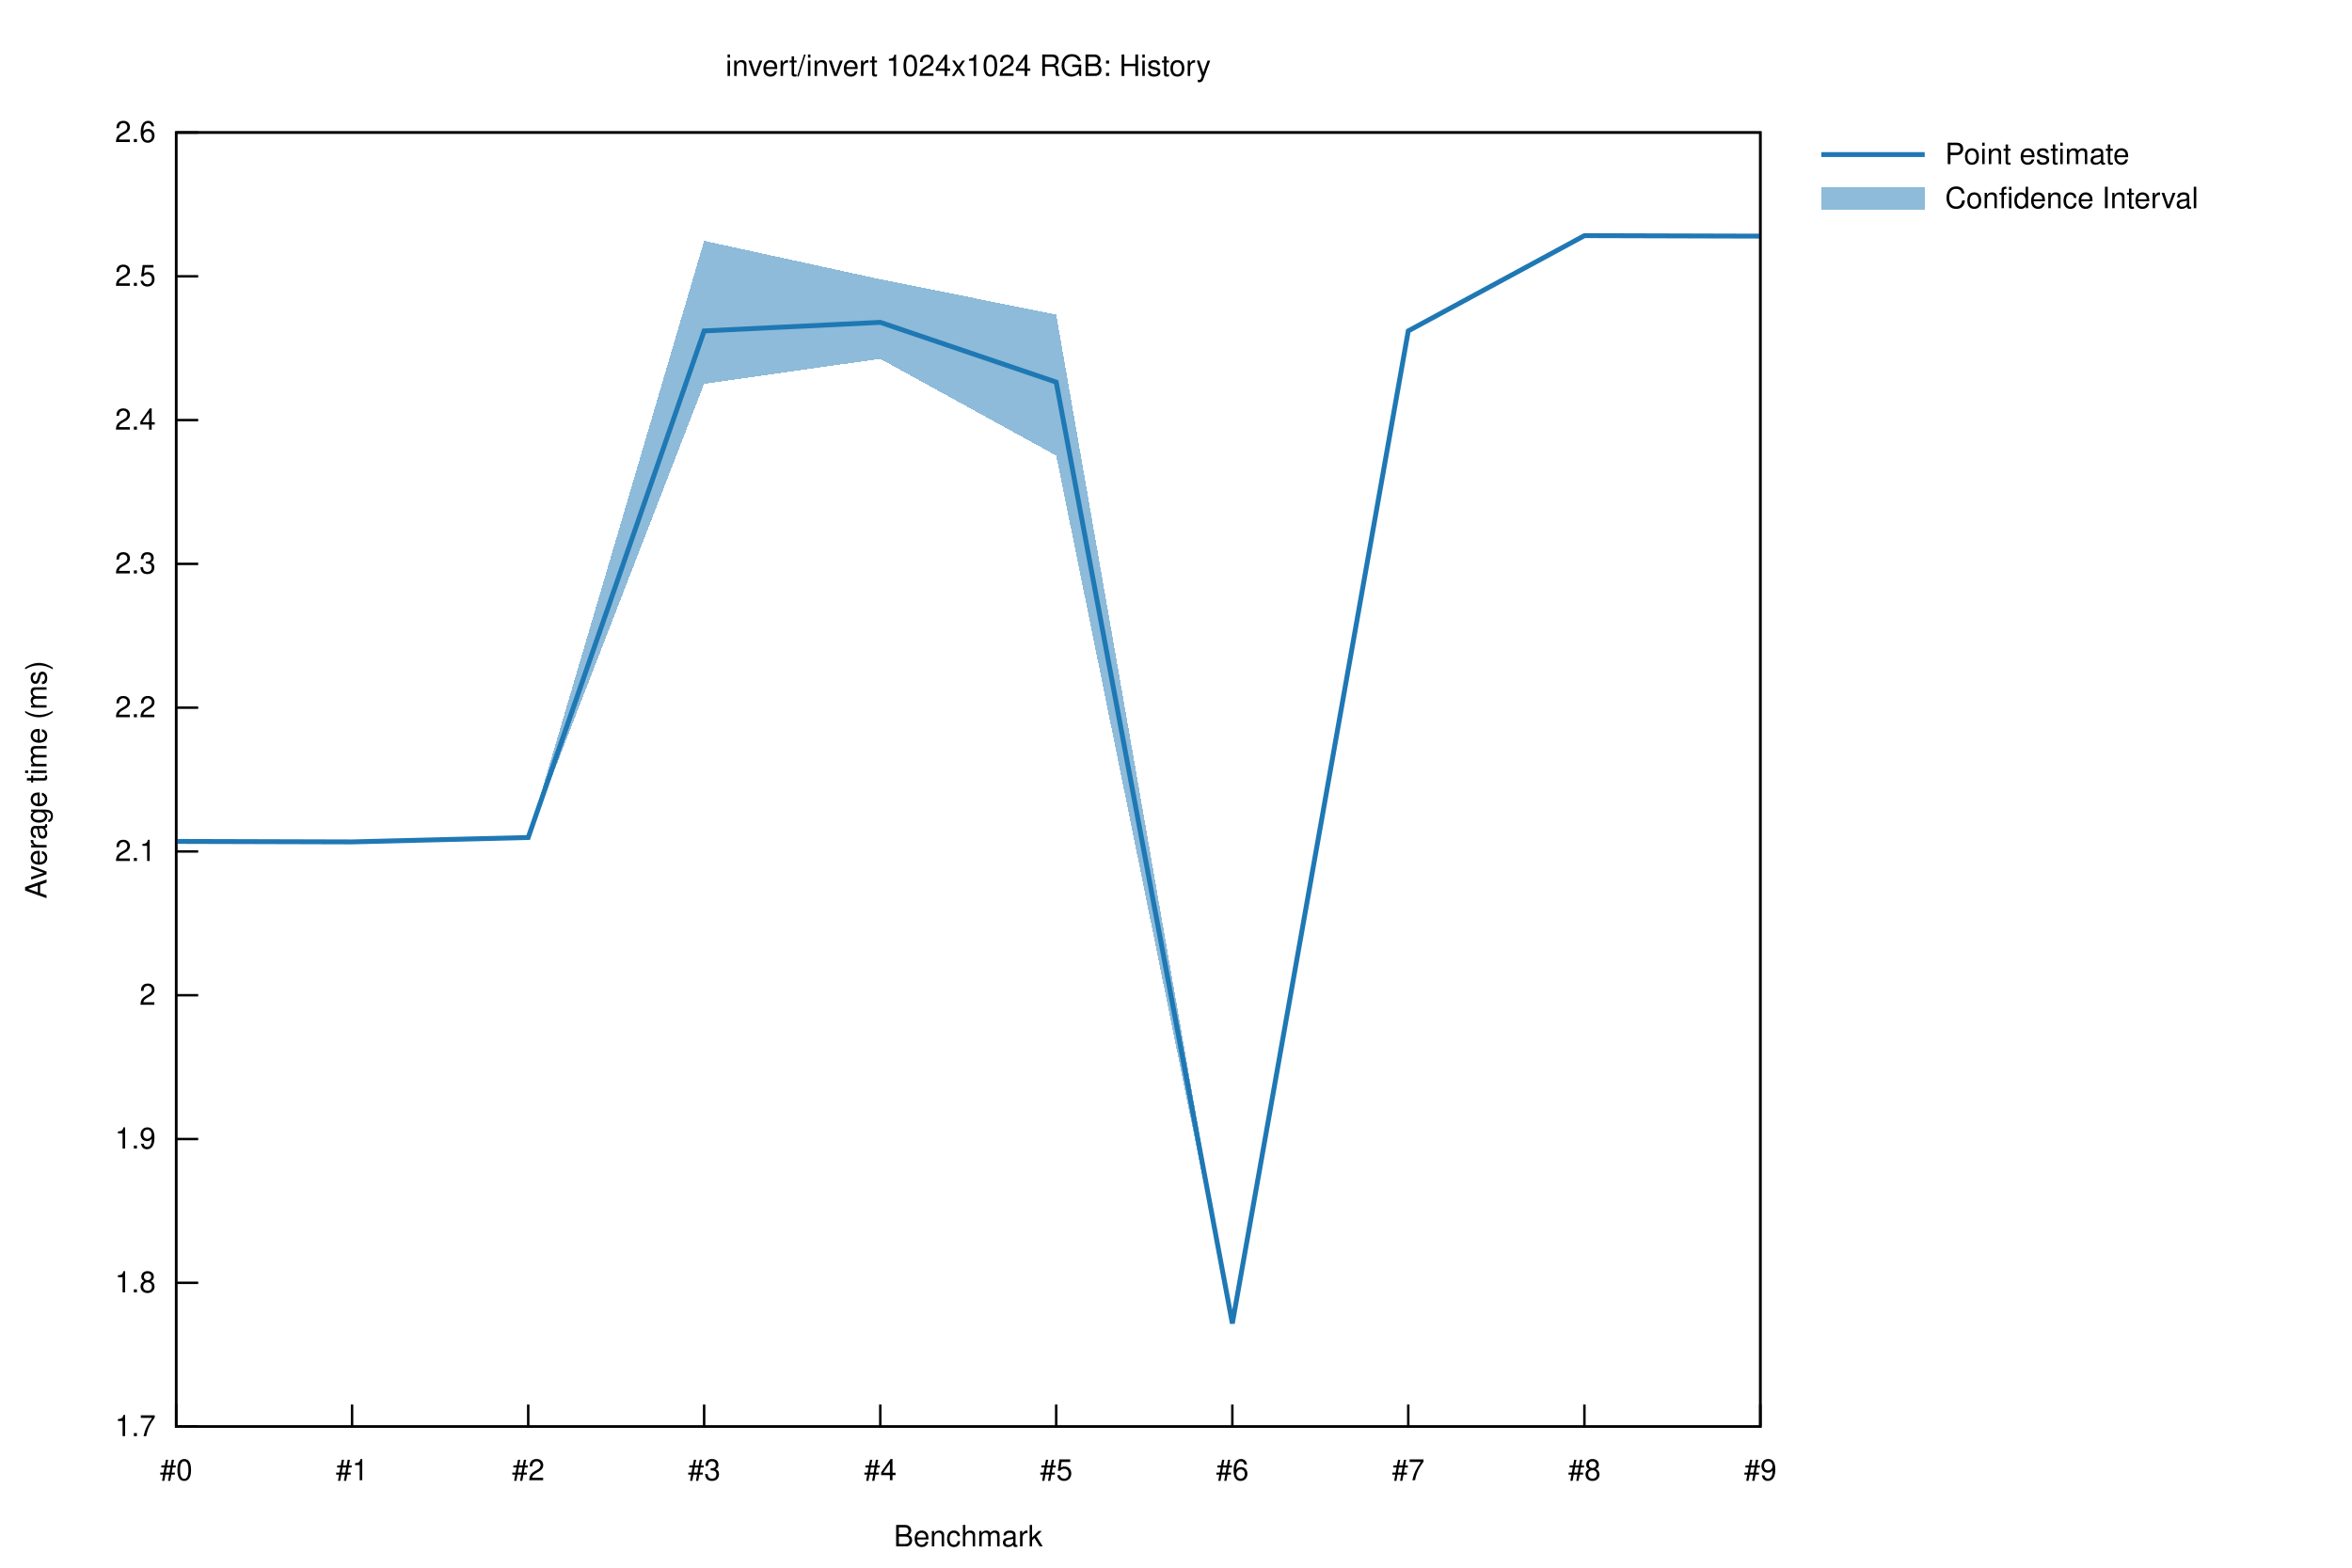
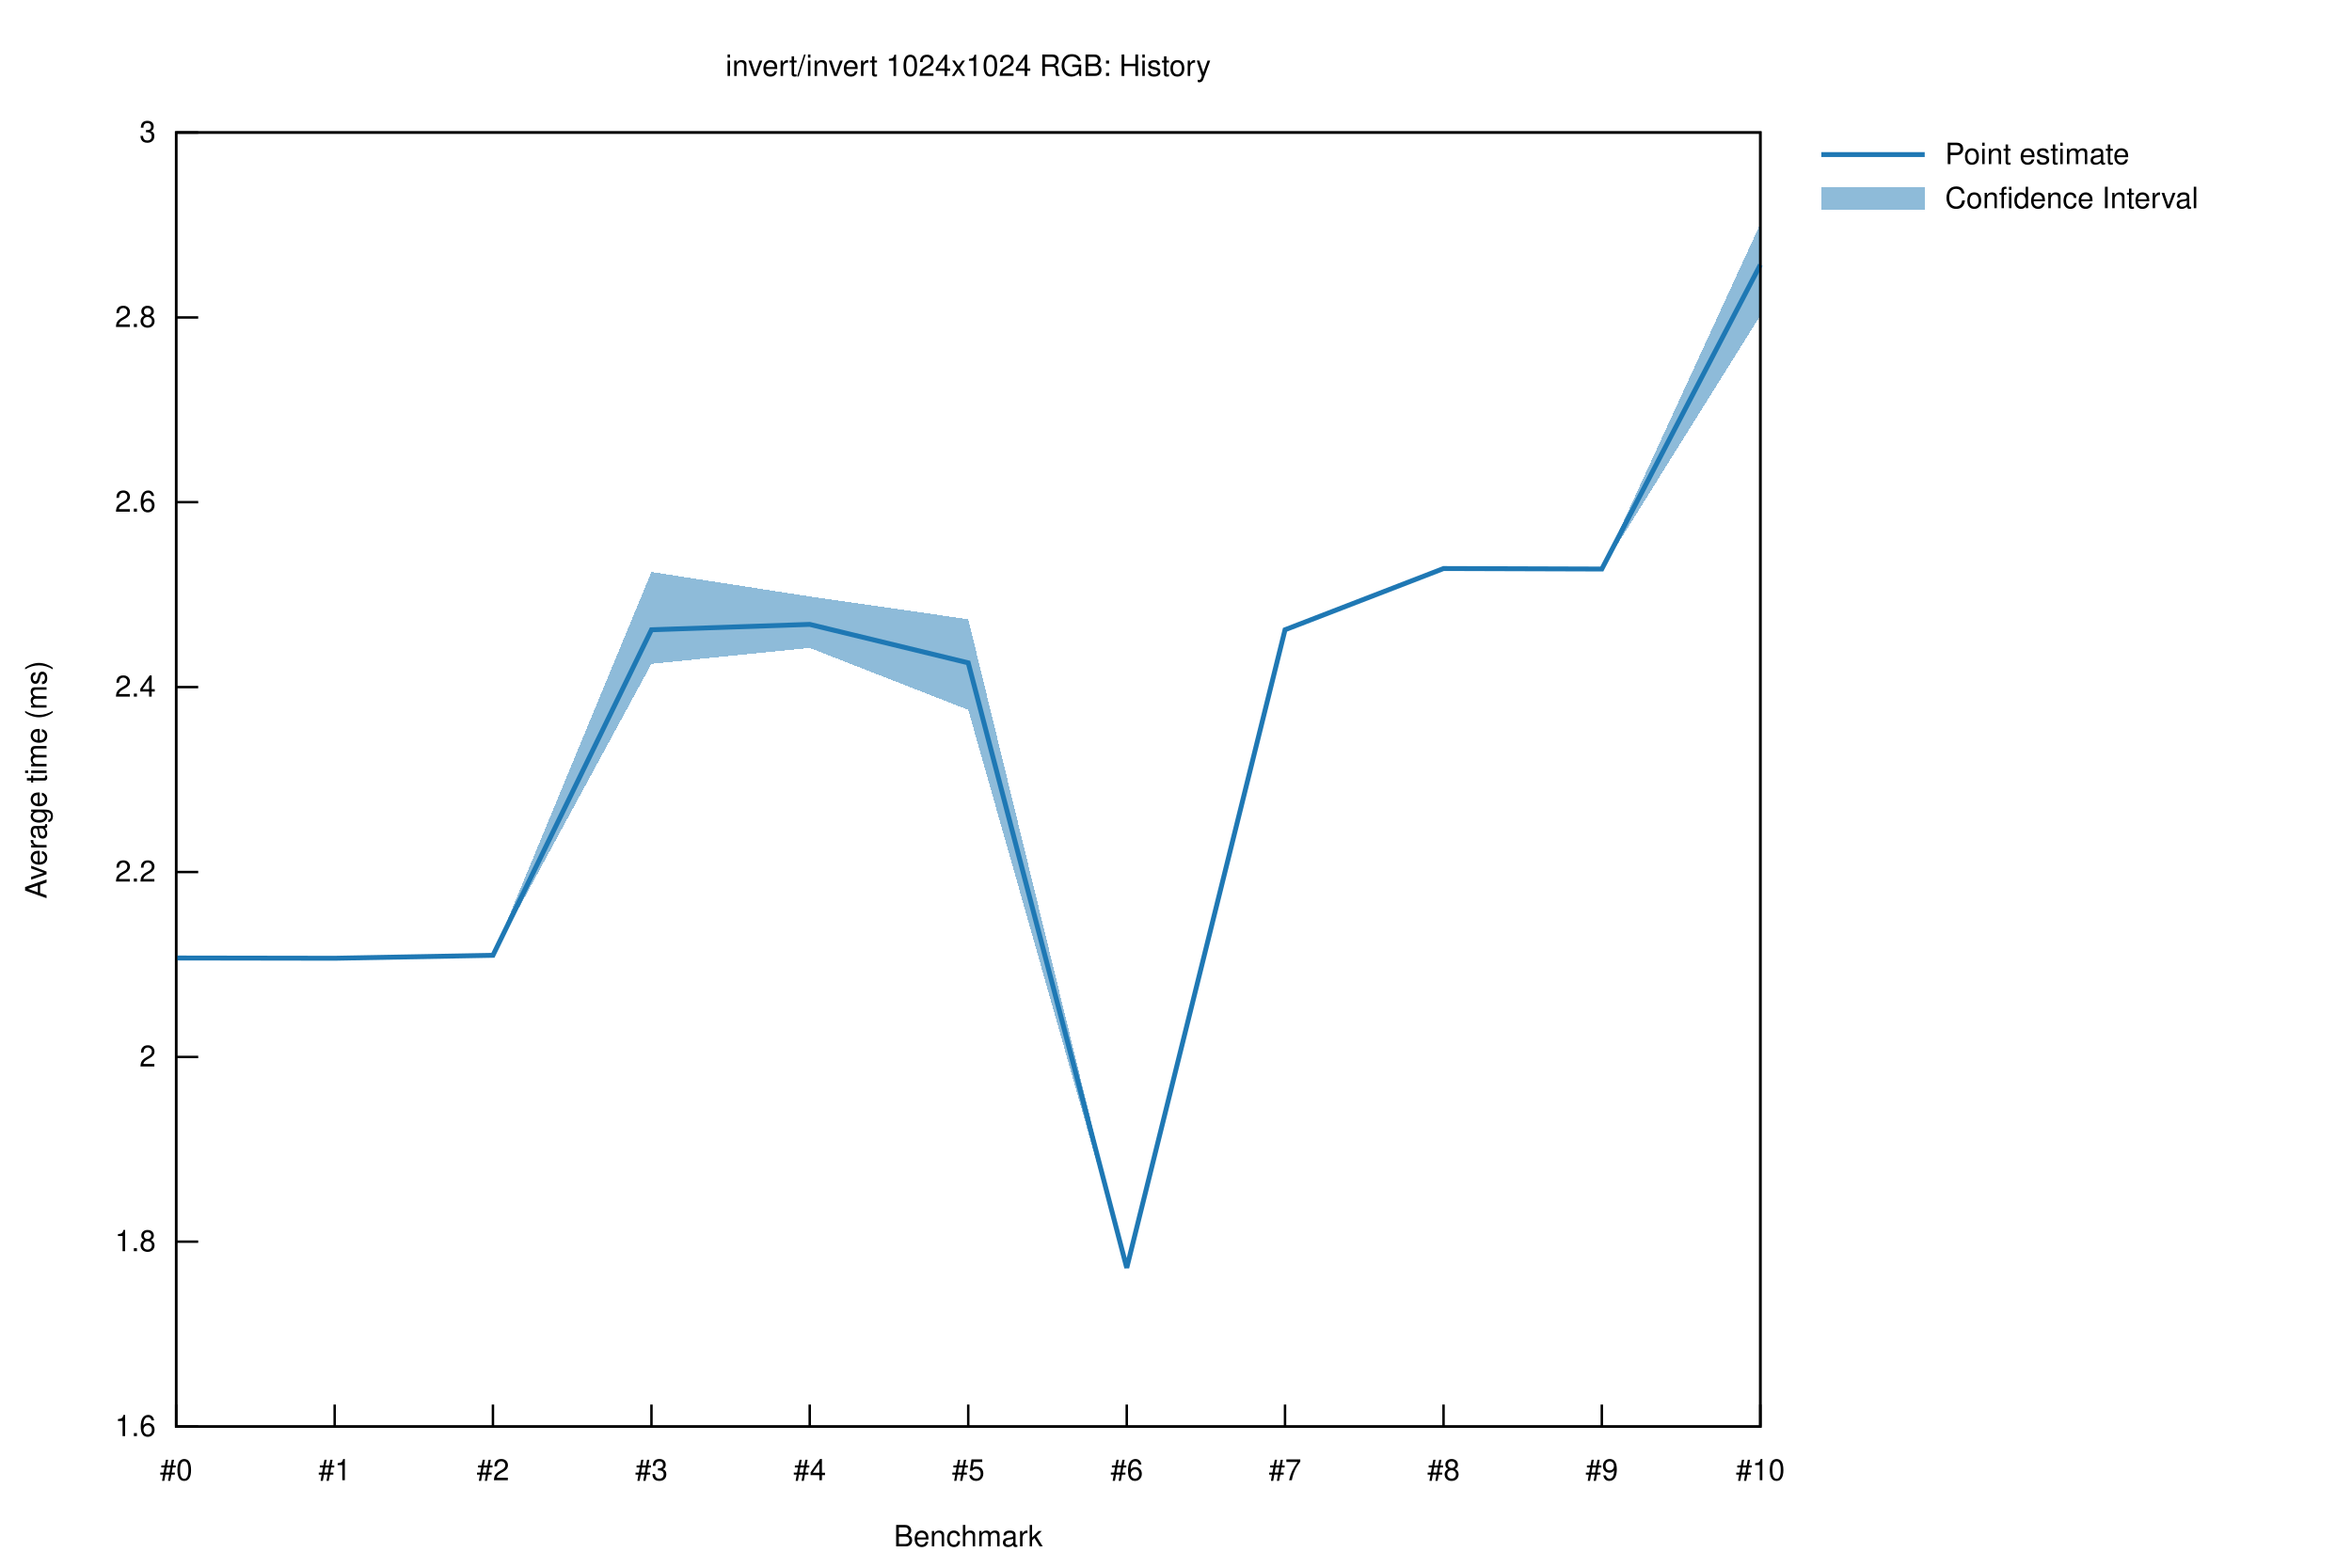
<svg xmlns="http://www.w3.org/2000/svg" xmlns:xlink="http://www.w3.org/1999/xlink" viewBox="0 0 960 640">
  <g id="gnuplot_canvas">
    <rect x="0" y="0" width="960" height="640" fill="none" />
    <defs>
      <circle id="gpDot" r="0.5" stroke-width="0.5" stroke="currentColor" />
      <path id="gpPt0" stroke-width="0.222" stroke="currentColor" d="M-1,0 h2 M0,-1 v2" />
      <path id="gpPt1" stroke-width="0.222" stroke="currentColor" d="M-1,-1 L1,1 M1,-1 L-1,1" />
      <path id="gpPt2" stroke-width="0.222" stroke="currentColor" d="M-1,0 L1,0 M0,-1 L0,1 M-1,-1 L1,1 M-1,1 L1,-1" />
      <rect id="gpPt3" stroke-width="0.222" stroke="currentColor" x="-1" y="-1" width="2" height="2" />
      <rect id="gpPt4" stroke-width="0.222" stroke="currentColor" fill="currentColor" x="-1" y="-1" width="2" height="2" />
      <circle id="gpPt5" stroke-width="0.222" stroke="currentColor" cx="0" cy="0" r="1" />
      <use xlink:href="#gpPt5" id="gpPt6" fill="currentColor" stroke="none" />
      <path id="gpPt7" stroke-width="0.222" stroke="currentColor" d="M0,-1.33 L-1.33,0.67 L1.33,0.67 z" />
      <use xlink:href="#gpPt7" id="gpPt8" fill="currentColor" stroke="none" />
      <use xlink:href="#gpPt7" id="gpPt9" stroke="currentColor" transform="rotate(180)" />
      <use xlink:href="#gpPt9" id="gpPt10" fill="currentColor" stroke="none" />
      <use xlink:href="#gpPt3" id="gpPt11" stroke="currentColor" transform="rotate(45)" />
      <use xlink:href="#gpPt11" id="gpPt12" fill="currentColor" stroke="none" />
      <path id="gpPt13" stroke-width="0.222" stroke="currentColor" d="M0,1.330 L1.265,0.411 L0.782,-1.067 L-0.782,-1.076 L-1.265,0.411 z" />
      <use xlink:href="#gpPt13" id="gpPt14" fill="currentColor" stroke="none" />
      <filter id="textbox" filterUnits="objectBoundingBox" x="0" y="0" height="1" width="1">
        <feFlood flood-color="white" flood-opacity="1" result="bgnd" />
        <feComposite in="SourceGraphic" in2="bgnd" operator="atop" />
      </filter>
      <filter id="greybox" filterUnits="objectBoundingBox" x="0" y="0" height="1" width="1">
        <feFlood flood-color="lightgrey" flood-opacity="1" result="grey" />
        <feComposite in="SourceGraphic" in2="grey" operator="atop" />
      </filter>
    </defs>
    <g fill="none" color="white" stroke="currentColor" stroke-width="1.00" stroke-linecap="butt" stroke-linejoin="miter">
</g>
    <g fill="none" color="black" stroke="currentColor" stroke-width="1.00" stroke-linecap="butt" stroke-linejoin="miter">
      <path stroke="black" d="M71.9,582.4 L80.9,582.4  " />
      <g transform="translate(63.6,586.3)" stroke="none" fill="black" font-family="Helvetica" font-size="12.00" text-anchor="end">
        <text>
-           <tspan font-family="Helvetica"> 1.7</tspan>
-         </text>
-       </g>
-     </g>
-     <g fill="none" color="black" stroke="currentColor" stroke-width="1.00" stroke-linecap="butt" stroke-linejoin="miter">
-       <path stroke="black" d="M71.9,523.7 L80.9,523.7  " />
-       <g transform="translate(63.6,527.6)" stroke="none" fill="black" font-family="Helvetica" font-size="12.00" text-anchor="end">
+           <tspan font-family="Helvetica"> 1.6</tspan>
+         </text>
+       </g>
+     </g>
+     <g fill="none" color="black" stroke="currentColor" stroke-width="1.00" stroke-linecap="butt" stroke-linejoin="miter">
+       <path stroke="black" d="M71.9,506.9 L80.9,506.9  " />
+       <g transform="translate(63.6,510.8)" stroke="none" fill="black" font-family="Helvetica" font-size="12.00" text-anchor="end">
        <text>
          <tspan font-family="Helvetica"> 1.8</tspan>
        </text>
      </g>
    </g>
    <g fill="none" color="black" stroke="currentColor" stroke-width="1.00" stroke-linecap="butt" stroke-linejoin="miter">
-       <path stroke="black" d="M71.9,465.0 L80.9,465.0  " />
-       <g transform="translate(63.6,468.9)" stroke="none" fill="black" font-family="Helvetica" font-size="12.00" text-anchor="end">
-         <text>
-           <tspan font-family="Helvetica"> 1.9</tspan>
-         </text>
-       </g>
-     </g>
-     <g fill="none" color="black" stroke="currentColor" stroke-width="1.00" stroke-linecap="butt" stroke-linejoin="miter">
-       <path stroke="black" d="M71.9,406.3 L80.9,406.3  " />
-       <g transform="translate(63.6,410.2)" stroke="none" fill="black" font-family="Helvetica" font-size="12.00" text-anchor="end">
+       <path stroke="black" d="M71.9,431.5 L80.9,431.5  " />
+       <g transform="translate(63.6,435.4)" stroke="none" fill="black" font-family="Helvetica" font-size="12.00" text-anchor="end">
        <text>
          <tspan font-family="Helvetica"> 2</tspan>
        </text>
      </g>
    </g>
    <g fill="none" color="black" stroke="currentColor" stroke-width="1.00" stroke-linecap="butt" stroke-linejoin="miter">
-       <path stroke="black" d="M71.9,347.6 L80.9,347.6  " />
-       <g transform="translate(63.6,351.5)" stroke="none" fill="black" font-family="Helvetica" font-size="12.00" text-anchor="end">
-         <text>
-           <tspan font-family="Helvetica"> 2.1</tspan>
-         </text>
-       </g>
-     </g>
-     <g fill="none" color="black" stroke="currentColor" stroke-width="1.00" stroke-linecap="butt" stroke-linejoin="miter">
-       <path stroke="black" d="M71.9,288.9 L80.9,288.9  " />
-       <g transform="translate(63.6,292.8)" stroke="none" fill="black" font-family="Helvetica" font-size="12.00" text-anchor="end">
+       <path stroke="black" d="M71.9,356.0 L80.9,356.0  " />
+       <g transform="translate(63.6,359.9)" stroke="none" fill="black" font-family="Helvetica" font-size="12.00" text-anchor="end">
        <text>
          <tspan font-family="Helvetica"> 2.2</tspan>
        </text>
      </g>
    </g>
    <g fill="none" color="black" stroke="currentColor" stroke-width="1.00" stroke-linecap="butt" stroke-linejoin="miter">
-       <path stroke="black" d="M71.9,230.2 L80.9,230.2  " />
-       <g transform="translate(63.6,234.1)" stroke="none" fill="black" font-family="Helvetica" font-size="12.00" text-anchor="end">
-         <text>
-           <tspan font-family="Helvetica"> 2.3</tspan>
-         </text>
-       </g>
-     </g>
-     <g fill="none" color="black" stroke="currentColor" stroke-width="1.00" stroke-linecap="butt" stroke-linejoin="miter">
-       <path stroke="black" d="M71.9,171.5 L80.9,171.5  " />
-       <g transform="translate(63.6,175.4)" stroke="none" fill="black" font-family="Helvetica" font-size="12.00" text-anchor="end">
+       <path stroke="black" d="M71.9,280.5 L80.9,280.5  " />
+       <g transform="translate(63.6,284.4)" stroke="none" fill="black" font-family="Helvetica" font-size="12.00" text-anchor="end">
        <text>
          <tspan font-family="Helvetica"> 2.4</tspan>
        </text>
      </g>
    </g>
    <g fill="none" color="black" stroke="currentColor" stroke-width="1.00" stroke-linecap="butt" stroke-linejoin="miter">
-       <path stroke="black" d="M71.9,112.8 L80.9,112.8  " />
-       <g transform="translate(63.6,116.7)" stroke="none" fill="black" font-family="Helvetica" font-size="12.00" text-anchor="end">
-         <text>
-           <tspan font-family="Helvetica"> 2.5</tspan>
+       <path stroke="black" d="M71.9,205.0 L80.9,205.0  " />
+       <g transform="translate(63.6,208.9)" stroke="none" fill="black" font-family="Helvetica" font-size="12.00" text-anchor="end">
+         <text>
+           <tspan font-family="Helvetica"> 2.6</tspan>
+         </text>
+       </g>
+     </g>
+     <g fill="none" color="black" stroke="currentColor" stroke-width="1.00" stroke-linecap="butt" stroke-linejoin="miter">
+       <path stroke="black" d="M71.9,129.6 L80.9,129.6  " />
+       <g transform="translate(63.6,133.5)" stroke="none" fill="black" font-family="Helvetica" font-size="12.00" text-anchor="end">
+         <text>
+           <tspan font-family="Helvetica"> 2.8</tspan>
        </text>
      </g>
    </g>
    <g fill="none" color="black" stroke="currentColor" stroke-width="1.00" stroke-linecap="butt" stroke-linejoin="miter">
      <path stroke="black" d="M71.9,54.1 L80.9,54.1  " />
      <g transform="translate(63.6,58.0)" stroke="none" fill="black" font-family="Helvetica" font-size="12.00" text-anchor="end">
        <text>
-           <tspan font-family="Helvetica"> 2.6</tspan>
+           <tspan font-family="Helvetica"> 3</tspan>
        </text>
      </g>
    </g>
    <g fill="none" color="black" stroke="currentColor" stroke-width="1.00" stroke-linecap="butt" stroke-linejoin="miter">
      <path stroke="black" d="M71.9,582.4 L71.9,573.4  " />
      <g transform="translate(71.9,604.3)" stroke="none" fill="black" font-family="Helvetica" font-size="12.00" text-anchor="middle">
        <text>
          <tspan font-family="Helvetica">#0</tspan>
        </text>
      </g>
    </g>
    <g fill="none" color="black" stroke="currentColor" stroke-width="1.00" stroke-linecap="butt" stroke-linejoin="miter">
-       <path stroke="black" d="M143.7,582.4 L143.7,573.4  " />
-       <g transform="translate(143.7,604.3)" stroke="none" fill="black" font-family="Helvetica" font-size="12.00" text-anchor="middle">
+       <path stroke="black" d="M136.6,582.4 L136.6,573.4  " />
+       <g transform="translate(136.6,604.3)" stroke="none" fill="black" font-family="Helvetica" font-size="12.00" text-anchor="middle">
        <text>
          <tspan font-family="Helvetica">#1</tspan>
        </text>
      </g>
    </g>
    <g fill="none" color="black" stroke="currentColor" stroke-width="1.00" stroke-linecap="butt" stroke-linejoin="miter">
-       <path stroke="black" d="M215.6,582.4 L215.6,573.4  " />
-       <g transform="translate(215.6,604.3)" stroke="none" fill="black" font-family="Helvetica" font-size="12.00" text-anchor="middle">
+       <path stroke="black" d="M201.2,582.4 L201.2,573.4  " />
+       <g transform="translate(201.2,604.3)" stroke="none" fill="black" font-family="Helvetica" font-size="12.00" text-anchor="middle">
        <text>
          <tspan font-family="Helvetica">#2</tspan>
        </text>
      </g>
    </g>
    <g fill="none" color="black" stroke="currentColor" stroke-width="1.00" stroke-linecap="butt" stroke-linejoin="miter">
-       <path stroke="black" d="M287.4,582.4 L287.4,573.4  " />
-       <g transform="translate(287.4,604.3)" stroke="none" fill="black" font-family="Helvetica" font-size="12.00" text-anchor="middle">
+       <path stroke="black" d="M265.9,582.4 L265.9,573.4  " />
+       <g transform="translate(265.9,604.3)" stroke="none" fill="black" font-family="Helvetica" font-size="12.00" text-anchor="middle">
        <text>
          <tspan font-family="Helvetica">#3</tspan>
        </text>
      </g>
    </g>
    <g fill="none" color="black" stroke="currentColor" stroke-width="1.00" stroke-linecap="butt" stroke-linejoin="miter">
-       <path stroke="black" d="M359.3,582.4 L359.3,573.4  " />
-       <g transform="translate(359.3,604.3)" stroke="none" fill="black" font-family="Helvetica" font-size="12.00" text-anchor="middle">
+       <path stroke="black" d="M330.5,582.4 L330.5,573.4  " />
+       <g transform="translate(330.5,604.3)" stroke="none" fill="black" font-family="Helvetica" font-size="12.00" text-anchor="middle">
        <text>
          <tspan font-family="Helvetica">#4</tspan>
        </text>
      </g>
    </g>
    <g fill="none" color="black" stroke="currentColor" stroke-width="1.00" stroke-linecap="butt" stroke-linejoin="miter">
-       <path stroke="black" d="M431.1,582.4 L431.1,573.4  " />
-       <g transform="translate(431.1,604.3)" stroke="none" fill="black" font-family="Helvetica" font-size="12.00" text-anchor="middle">
+       <path stroke="black" d="M395.2,582.4 L395.2,573.4  " />
+       <g transform="translate(395.2,604.3)" stroke="none" fill="black" font-family="Helvetica" font-size="12.00" text-anchor="middle">
        <text>
          <tspan font-family="Helvetica">#5</tspan>
        </text>
      </g>
    </g>
    <g fill="none" color="black" stroke="currentColor" stroke-width="1.00" stroke-linecap="butt" stroke-linejoin="miter">
-       <path stroke="black" d="M503.0,582.4 L503.0,573.4  " />
-       <g transform="translate(503.0,604.3)" stroke="none" fill="black" font-family="Helvetica" font-size="12.00" text-anchor="middle">
+       <path stroke="black" d="M459.9,582.4 L459.9,573.4  " />
+       <g transform="translate(459.9,604.3)" stroke="none" fill="black" font-family="Helvetica" font-size="12.00" text-anchor="middle">
        <text>
          <tspan font-family="Helvetica">#6</tspan>
        </text>
      </g>
    </g>
    <g fill="none" color="black" stroke="currentColor" stroke-width="1.00" stroke-linecap="butt" stroke-linejoin="miter">
-       <path stroke="black" d="M574.8,582.4 L574.8,573.4  " />
-       <g transform="translate(574.8,604.3)" stroke="none" fill="black" font-family="Helvetica" font-size="12.00" text-anchor="middle">
+       <path stroke="black" d="M524.5,582.4 L524.5,573.4  " />
+       <g transform="translate(524.5,604.3)" stroke="none" fill="black" font-family="Helvetica" font-size="12.00" text-anchor="middle">
        <text>
          <tspan font-family="Helvetica">#7</tspan>
        </text>
      </g>
    </g>
    <g fill="none" color="black" stroke="currentColor" stroke-width="1.00" stroke-linecap="butt" stroke-linejoin="miter">
-       <path stroke="black" d="M646.7,582.4 L646.7,573.4  " />
-       <g transform="translate(646.7,604.3)" stroke="none" fill="black" font-family="Helvetica" font-size="12.00" text-anchor="middle">
+       <path stroke="black" d="M589.2,582.4 L589.2,573.4  " />
+       <g transform="translate(589.2,604.3)" stroke="none" fill="black" font-family="Helvetica" font-size="12.00" text-anchor="middle">
        <text>
          <tspan font-family="Helvetica">#8</tspan>
+         </text>
+       </g>
+     </g>
+     <g fill="none" color="black" stroke="currentColor" stroke-width="1.00" stroke-linecap="butt" stroke-linejoin="miter">
+       <path stroke="black" d="M653.8,582.4 L653.8,573.4  " />
+       <g transform="translate(653.8,604.3)" stroke="none" fill="black" font-family="Helvetica" font-size="12.00" text-anchor="middle">
+         <text>
+           <tspan font-family="Helvetica">#9</tspan>
        </text>
      </g>
    </g>
    <g fill="none" color="black" stroke="currentColor" stroke-width="1.00" stroke-linecap="butt" stroke-linejoin="miter">
      <path stroke="black" d="M718.5,582.4 L718.5,573.4  " />
      <g transform="translate(718.5,604.3)" stroke="none" fill="black" font-family="Helvetica" font-size="12.00" text-anchor="middle">
        <text>
-           <tspan font-family="Helvetica">#9</tspan>
+           <tspan font-family="Helvetica">#10</tspan>
        </text>
      </g>
    </g>
    <g fill="none" color="black" stroke="currentColor" stroke-width="1.00" stroke-linecap="butt" stroke-linejoin="miter">
</g>
    <g fill="none" color="black" stroke="currentColor" stroke-width="1.00" stroke-linecap="butt" stroke-linejoin="miter">
      <path stroke="black" d="M71.9,54.1 L71.9,582.4 L718.5,582.4 L718.5,54.1 L71.9,54.1 Z  " />
    </g>
    <g fill="none" color="black" stroke="currentColor" stroke-width="1.00" stroke-linecap="butt" stroke-linejoin="miter">
      <g transform="translate(19.0,318.3) rotate(270)" stroke="none" fill="black" font-family="Helvetica" font-size="12.00" text-anchor="middle">
        <text>
          <tspan font-family="Helvetica">Average time (ms)</tspan>
        </text>
      </g>
    </g>
    <g fill="none" color="black" stroke="currentColor" stroke-width="1.00" stroke-linecap="butt" stroke-linejoin="miter">
      <g transform="translate(395.2,631.3)" stroke="none" fill="black" font-family="Helvetica" font-size="12.00" text-anchor="middle">
        <text>
          <tspan font-family="Helvetica">Benchmark</tspan>
        </text>
      </g>
    </g>
    <g fill="none" color="black" stroke="currentColor" stroke-width="1.00" stroke-linecap="butt" stroke-linejoin="miter">
      <g transform="translate(395.2,31.0)" stroke="none" fill="black" font-family="Helvetica" font-size="12.00" text-anchor="middle">
        <text>
          <tspan font-family="Helvetica">invert/invert 1024x1024 RGB: History</tspan>
        </text>
      </g>
    </g>
    <g fill="none" color="black" stroke="currentColor" stroke-width="1.00" stroke-linecap="butt" stroke-linejoin="miter">
</g>
    <g id="gnuplot_plot_1">
      <g fill="none" color="white" stroke="currentColor" stroke-width="2.00" stroke-linecap="butt" stroke-linejoin="miter">
</g>
      <g fill="none" color="black" stroke="currentColor" stroke-width="2.00" stroke-linecap="butt" stroke-linejoin="miter">
        <g transform="translate(793.9,67.0)" stroke="none" fill="black" font-family="Helvetica" font-size="12.00" text-anchor="start">
          <text>
            <tspan font-family="Helvetica">Point estimate</tspan>
          </text>
        </g>
      </g>
      <g fill="none" color="black" stroke="currentColor" stroke-width="2.00" stroke-linecap="butt" stroke-linejoin="miter">
-         <path stroke="rgb( 31, 120, 180)" d="M743.4,63.1 L785.6,63.1 M71.9,343.5 L143.7,343.7 L215.6,341.9 L287.4,135.1 L359.3,131.6 L431.1,156.0   L503.0,540.3 L574.8,135.1 L646.7,96.2 L718.5,96.4  " />
+         <path stroke="rgb( 31, 120, 180)" d="M743.4,63.1 L785.6,63.1 M71.9,391.1 L136.6,391.2 L201.2,390.0 L265.9,257.1 L330.5,254.9 L395.2,270.6   L459.9,517.6 L524.5,257.1 L589.2,232.1 L653.8,232.3 L718.5,108.1  " />
      </g>
    </g>
    <g id="gnuplot_plot_2">
      <g fill="none" color="white" stroke="rgb( 31, 120, 180)" stroke-width="1.00" stroke-linecap="butt" stroke-linejoin="miter">
</g>
      <g fill="none" color="black" stroke="currentColor" stroke-width="1.00" stroke-linecap="butt" stroke-linejoin="miter">
        <g transform="translate(793.9,85.0)" stroke="none" fill="black" font-family="Helvetica" font-size="12.00" text-anchor="start">
          <text>
            <tspan font-family="Helvetica">Confidence Interval</tspan>
          </text>
        </g>
      </g>
      <g fill="none" color="black" stroke="currentColor" stroke-width="1.00" stroke-linecap="butt" stroke-linejoin="miter">
        <g stroke="none" shape-rendering="crispEdges">
          <polygon fill="rgb( 31, 120, 180)" fill-opacity="0.5" points="743.4,85.6 785.6,85.6 785.6,76.6 743.4,76.6 " />
-           <polygon fill="rgb( 31, 120, 180)" fill-opacity="0.5" points="71.9,343.3 143.7,343.7 215.6,341.6 287.4,98.3 359.3,114.0 431.1,128.4 503.0,540.1 574.8,134.8 646.7,96.1 718.5,96.2 718.5,96.6 646.7,96.4 574.8,135.3 503.0,540.4 431.1,186.0 359.3,146.5 287.4,156.7 215.6,342.1 143.7,343.8 71.9,343.6 " />
+           <polygon fill="rgb( 31, 120, 180)" fill-opacity="0.5" points="71.9,391.0 136.6,391.2 201.2,389.9 265.9,233.5 330.5,243.5 395.2,252.8 459.9,517.5 524.5,256.9 589.2,232.0 653.8,232.1 718.5,91.4 718.5,128.8 653.8,232.4 589.2,232.2 524.5,257.3 459.9,517.6 395.2,289.8 330.5,264.5 265.9,271.0 201.2,390.2 136.6,391.3 71.9,391.1 " />
        </g>
      </g>
    </g>
    <g fill="none" color="white" stroke="rgb( 31, 120, 180)" stroke-width="2.00" stroke-linecap="butt" stroke-linejoin="miter">
</g>
    <g fill="none" color="black" stroke="currentColor" stroke-width="2.00" stroke-linecap="butt" stroke-linejoin="miter">
</g>
    <g fill="none" color="black" stroke="black" stroke-width="1.00" stroke-linecap="butt" stroke-linejoin="miter">
</g>
    <g fill="none" color="black" stroke="currentColor" stroke-width="1.00" stroke-linecap="butt" stroke-linejoin="miter">
      <path stroke="black" d="M71.9,54.1 L71.9,582.4 L718.5,582.4 L718.5,54.1 L71.9,54.1 Z  " />
    </g>
    <g fill="none" color="black" stroke="currentColor" stroke-width="1.00" stroke-linecap="butt" stroke-linejoin="miter">
</g>
  </g>
</svg>
